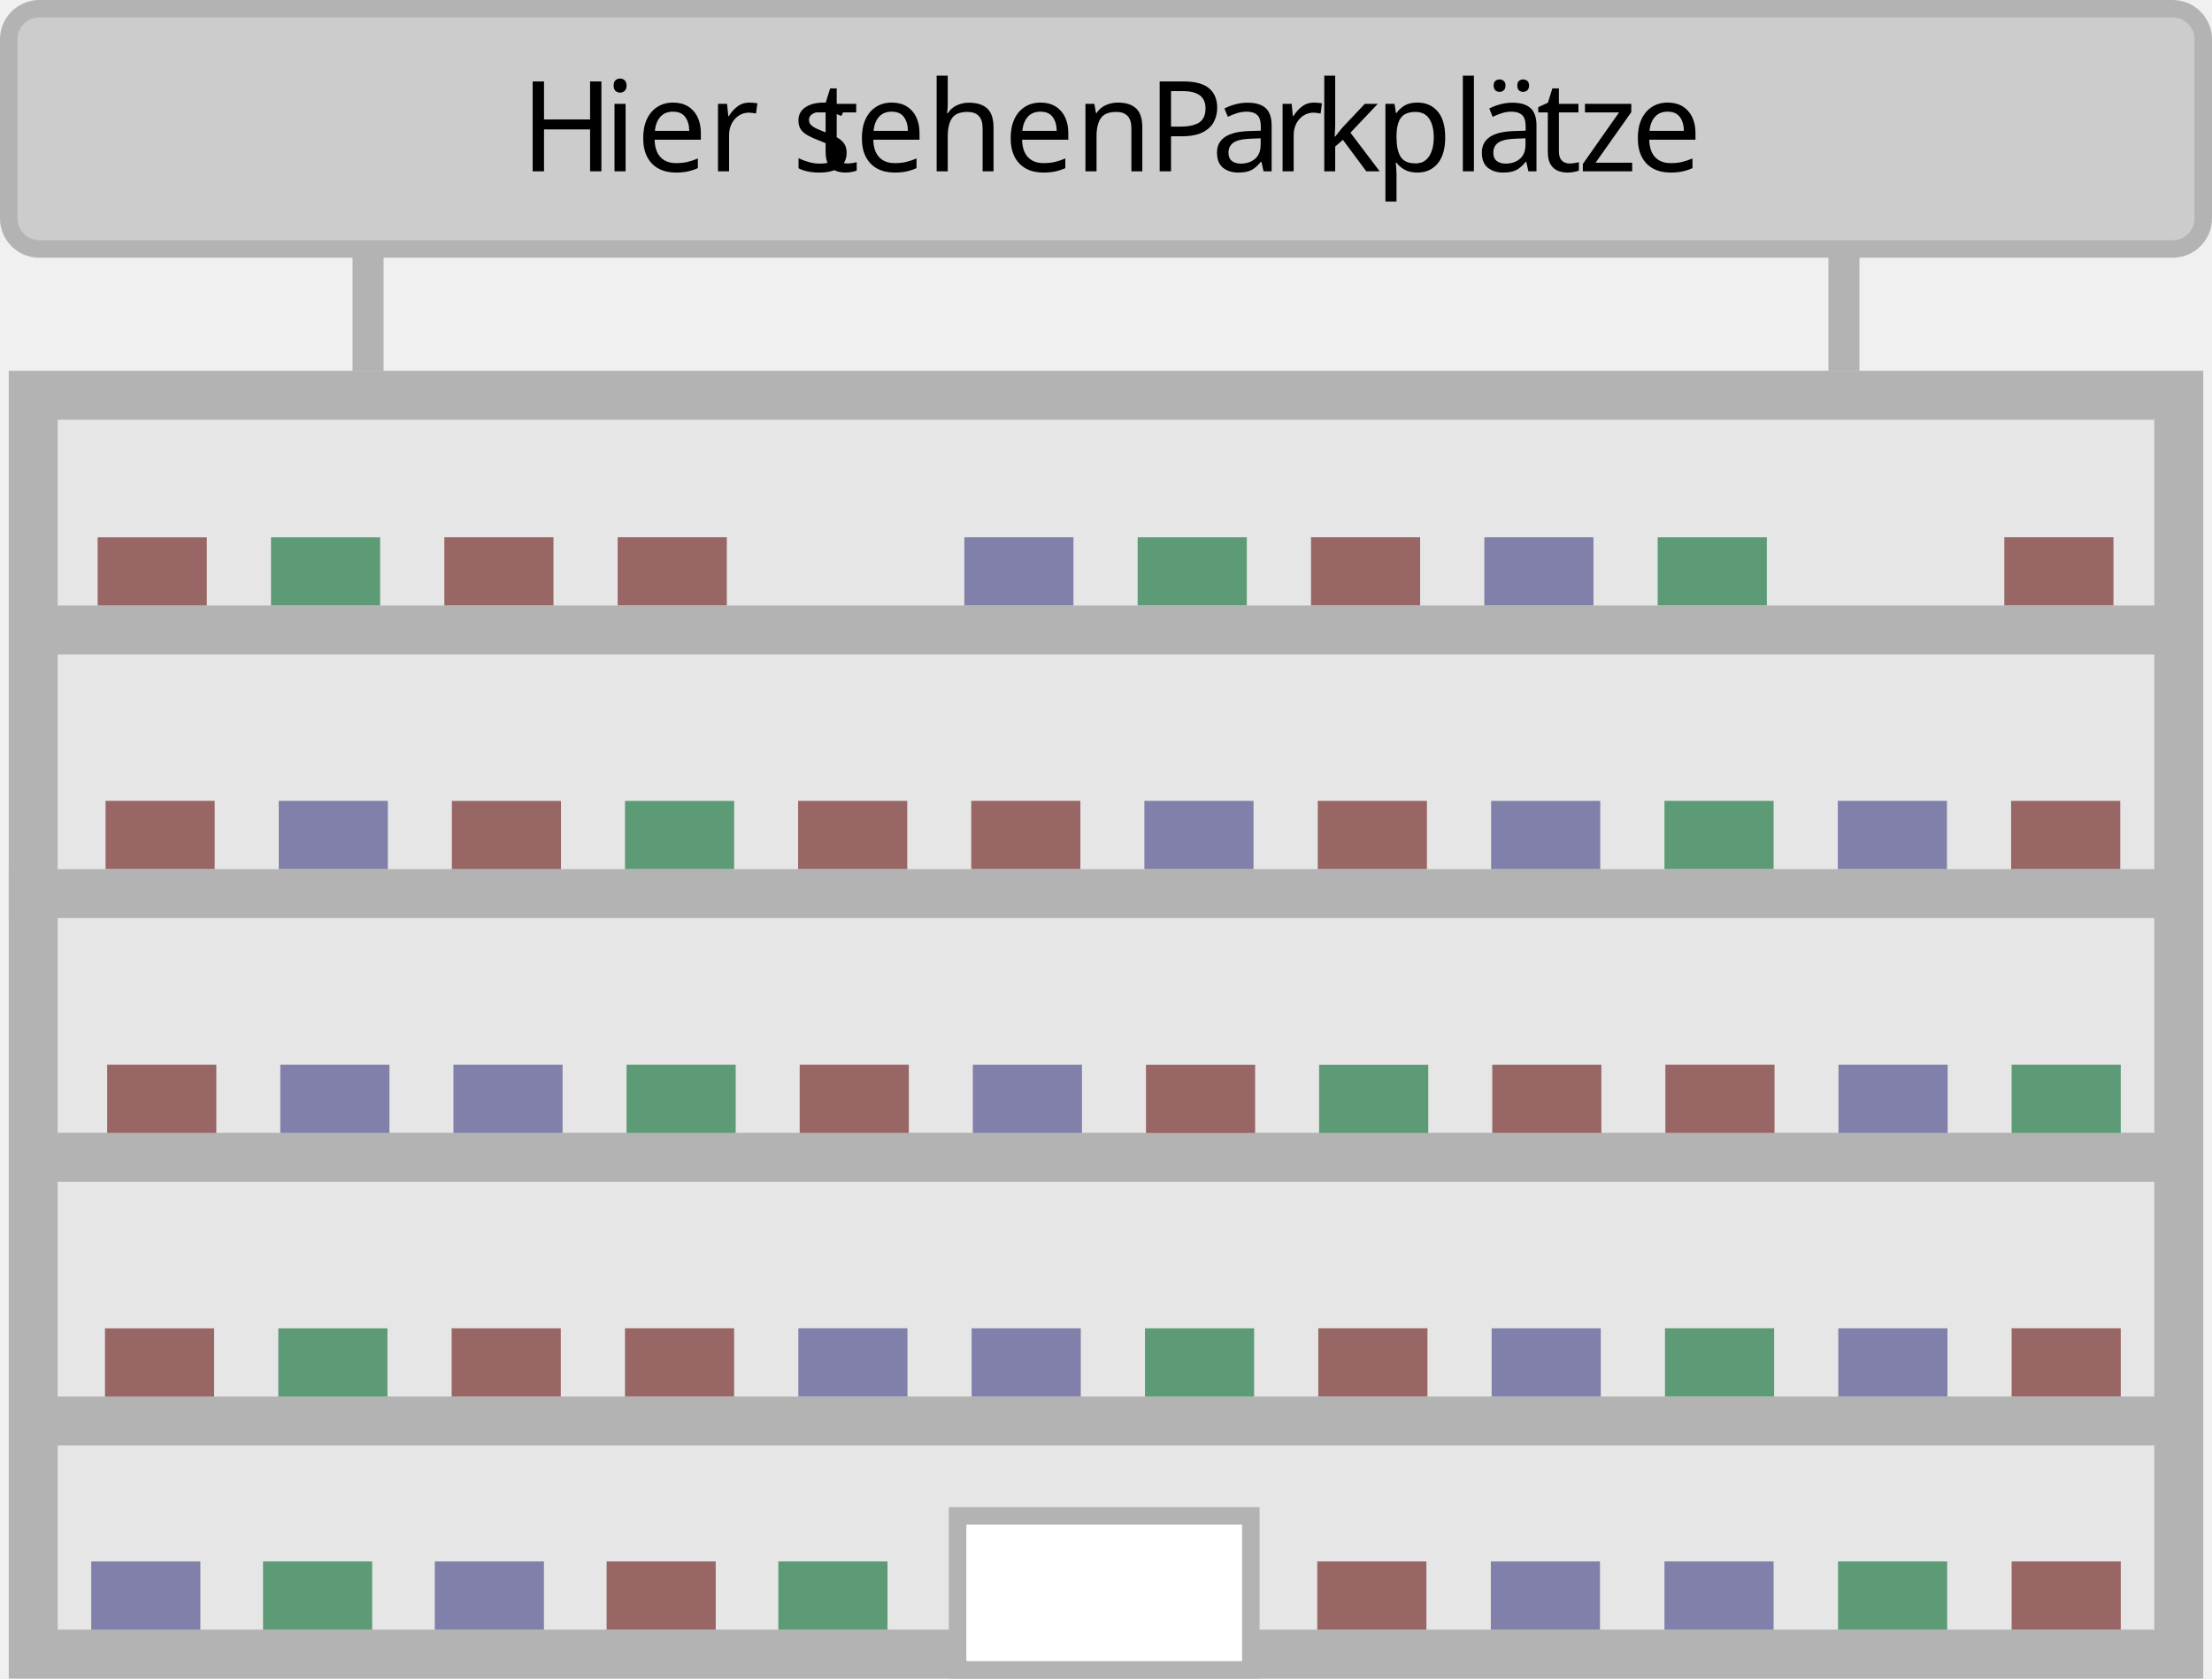
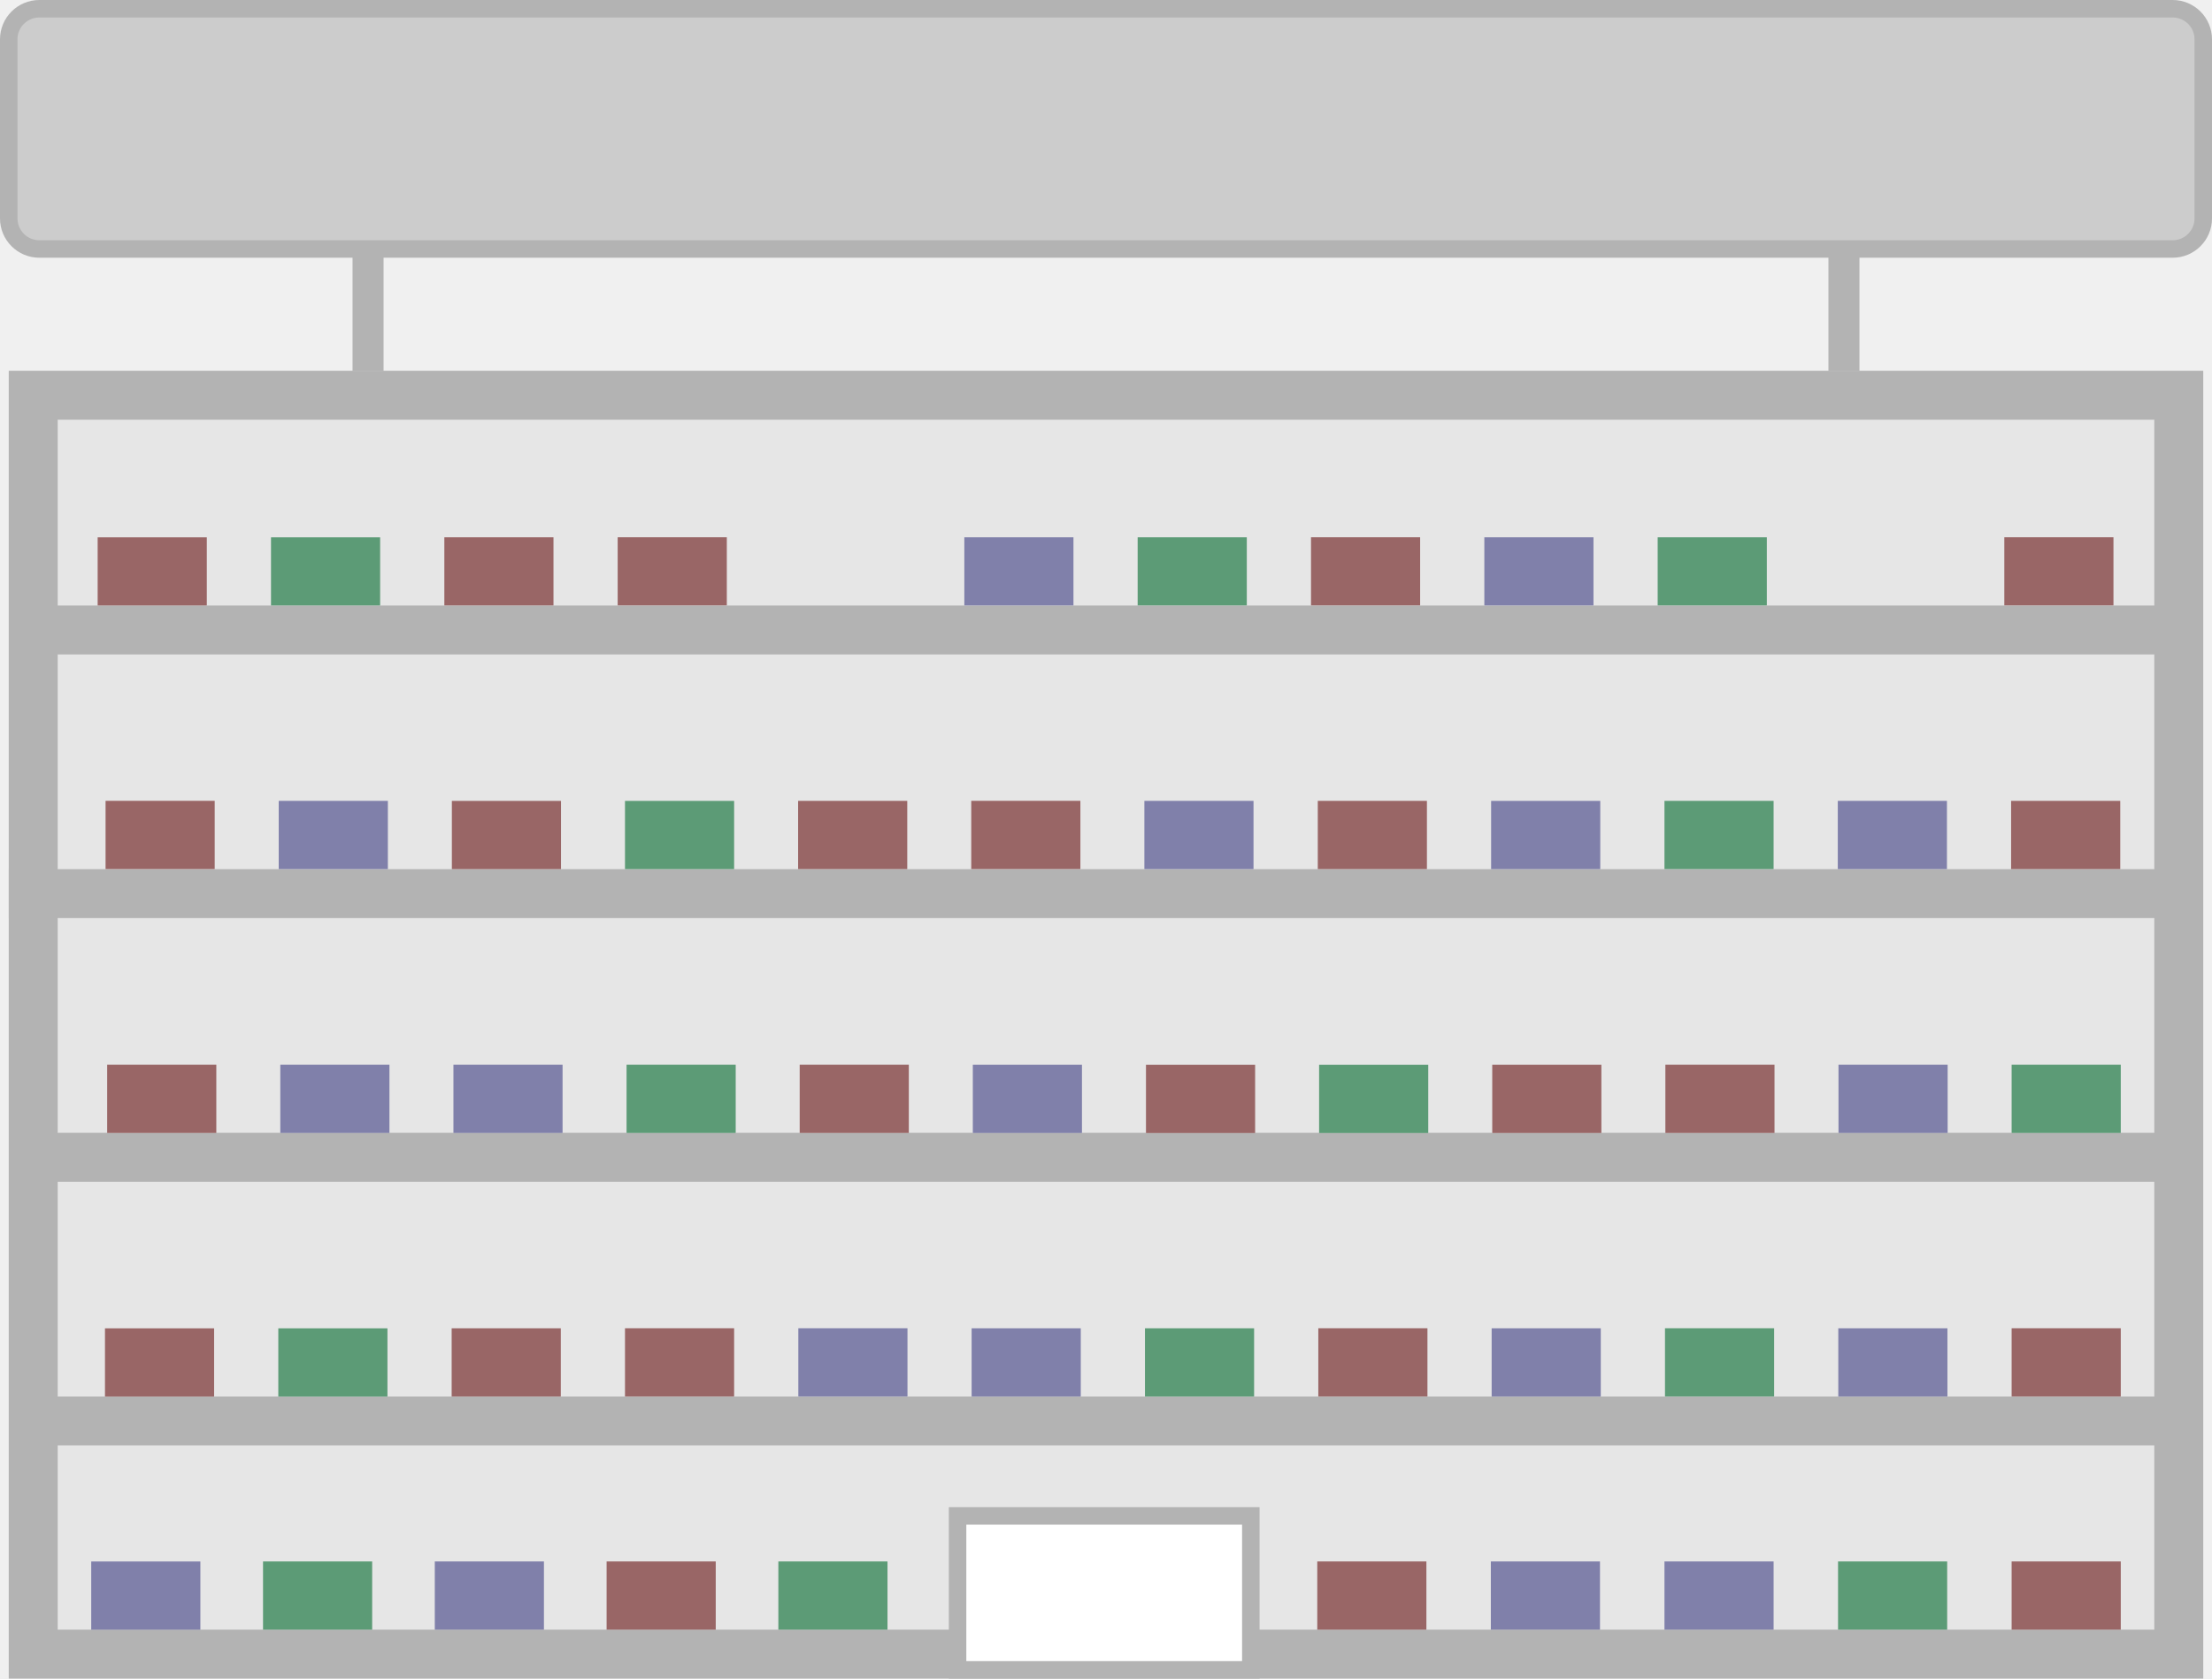
<svg xmlns="http://www.w3.org/2000/svg" viewBox="0 0 632.57 480.13">
  <defs>
    <style>
      .cls-1 {
        fill: none;
        stroke-width: 14px;
      }

      .cls-1, .cls-2 {
        stroke: #b3b3b3;
        stroke-miterlimit: 10;
      }

      .cls-3 {
        fill: #e6e6e6;
      }

      .cls-4 {
        fill: #966;
      }

      .cls-5 {
        font-family: MyriadPro-Regular, 'Myriad Pro';
        font-size: 36px;
      }

      .cls-6 {
        fill: #5c9b76;
      }

      .cls-7 {
        fill: #fff;
      }

      .cls-8 {
        fill: #b3b3b3;
      }

      .cls-2 {
        fill: #ccc;
        stroke-width: 5px;
      }

      .cls-9 {
        letter-spacing: -.03em;
      }

      .cls-10 {
        letter-spacing: 0em;
      }

      .cls-11 {
        fill: #8080aa;
      }

      .cls-12 {
        letter-spacing: 0em;
      }

      .cls-13 {
        letter-spacing: 0em;
      }

      .cls-14 {
        letter-spacing: .02em;
      }

      .cls-15 {
        letter-spacing: 0em;
      }

      .cls-16 {
        letter-spacing: 0em;
      }
    </style>
  </defs>
  <g id="Parkhaus_Body">
    <g>
      <rect class="cls-3" x="9.5" y="113.05" width="613.57" height="360.08" />
      <path class="cls-8" d="M616.07,120.05v346.08H16.5V120.05h599.57M630.07,106.05H2.5v374.08h627.57V106.05h0Z" />
    </g>
    <line class="cls-1" x1="4.6" y1="406.43" x2="629.55" y2="406.43" />
    <line class="cls-1" x1="3.68" y1="331.02" x2="629.81" y2="331.02" />
    <line class="cls-1" x1="2.51" y1="255.6" x2="629.81" y2="255.6" />
    <line class="cls-1" x1="3.46" y1="180.19" x2="629.55" y2="180.19" />
    <g>
      <rect class="cls-7" x="273.83" y="433.6" width="83.86" height="44.03" />
      <path class="cls-8" d="M355.2,436.1v39.03h-78.86v-39.03h78.86M360.2,431.1h-88.86v49.03h88.86v-49.03h0Z" />
    </g>
  </g>
  <g id="Schild">
    <rect class="cls-2" x="2.5" y="2.5" width="627.57" height="68.72" rx="8.75" ry="8.75" />
    <rect class="cls-8" x="522.88" y="71.29" width="8.87" height="34.83" />
    <rect class="cls-8" x="100.82" y="71.29" width="8.87" height="34.83" />
  </g>
  <g id="Autos">
    <rect class="cls-6" x="525.63" y="446.62" width="31.21" height="19.51" />
    <rect class="cls-6" x="222.59" y="446.62" width="31.21" height="19.51" />
    <rect class="cls-6" x="75.22" y="446.62" width="31.21" height="19.51" />
    <rect class="cls-4" x="575.27" y="446.62" width="31.21" height="19.51" />
    <rect class="cls-6" x="79.59" y="379.94" width="31.21" height="19.51" />
    <rect class="cls-4" x="129.16" y="379.93" width="31.21" height="19.51" />
    <rect class="cls-4" x="376.7" y="446.62" width="31.21" height="19.51" />
    <rect class="cls-4" x="173.47" y="446.62" width="31.21" height="19.51" />
    <rect class="cls-4" x="30.02" y="379.94" width="31.21" height="19.51" />
    <rect class="cls-11" x="475.99" y="446.62" width="31.21" height="19.51" />
    <rect class="cls-11" x="426.34" y="446.62" width="31.21" height="19.51" />
    <rect class="cls-6" x="327.43" y="379.93" width="31.21" height="19.51" />
    <rect class="cls-6" x="575.27" y="304.55" width="31.21" height="19.51" />
    <rect class="cls-4" x="377" y="379.92" width="31.21" height="19.51" />
    <rect class="cls-4" x="178.73" y="379.92" width="31.21" height="19.51" />
    <rect class="cls-11" x="277.86" y="379.93" width="31.21" height="19.51" />
    <rect class="cls-11" x="228.3" y="379.92" width="31.21" height="19.51" />
    <rect class="cls-6" x="377.23" y="304.57" width="31.21" height="19.51" />
    <rect class="cls-4" x="426.74" y="304.56" width="31.21" height="19.51" />
    <rect class="cls-4" x="327.72" y="304.57" width="31.21" height="19.51" />
    <rect class="cls-4" x="476.25" y="304.55" width="31.21" height="19.51" />
    <rect class="cls-11" x="525.76" y="304.55" width="31.21" height="19.51" />
    <rect class="cls-11" x="26.09" y="446.63" width="31.21" height="19.51" />
    <rect class="cls-11" x="124.34" y="446.62" width="31.21" height="19.51" />
    <rect class="cls-6" x="476.14" y="379.92" width="31.21" height="19.51" />
    <rect class="cls-4" x="575.27" y="379.92" width="31.21" height="19.51" />
    <rect class="cls-11" x="426.57" y="379.93" width="31.21" height="19.51" />
    <rect class="cls-6" x="77.5" y="153.67" width="31.21" height="19.51" />
    <rect class="cls-4" x="127.07" y="153.66" width="31.21" height="19.51" />
    <rect class="cls-4" x="27.93" y="153.67" width="31.21" height="19.51" />
    <rect class="cls-6" x="325.34" y="153.66" width="31.21" height="19.51" />
    <rect class="cls-4" x="374.91" y="153.65" width="31.21" height="19.51" />
    <rect class="cls-4" x="176.64" y="153.65" width="31.21" height="19.51" />
    <rect class="cls-11" x="275.77" y="153.66" width="31.21" height="19.51" />
    <rect class="cls-6" x="474.05" y="153.66" width="31.21" height="19.51" />
    <rect class="cls-4" x="573.18" y="153.65" width="31.21" height="19.51" />
    <rect class="cls-11" x="424.48" y="153.66" width="31.21" height="19.51" />
    <rect class="cls-6" x="179.18" y="304.55" width="31.21" height="19.51" />
    <rect class="cls-4" x="228.69" y="304.55" width="31.21" height="19.51" />
    <rect class="cls-4" x="30.65" y="304.55" width="31.21" height="19.51" />
    <rect class="cls-11" x="129.67" y="304.55" width="31.21" height="19.51" />
    <rect class="cls-11" x="80.16" y="304.55" width="31.21" height="19.51" />
    <rect class="cls-11" x="278.2" y="304.56" width="31.21" height="19.51" />
    <rect class="cls-6" x="178.73" y="229.08" width="31.21" height="19.51" />
    <rect class="cls-4" x="228.24" y="229.07" width="31.21" height="19.51" />
    <rect class="cls-4" x="129.22" y="229.08" width="31.21" height="19.51" />
    <rect class="cls-4" x="277.75" y="229.06" width="31.21" height="19.51" />
    <rect class="cls-11" x="327.26" y="229.07" width="31.21" height="19.51" />
    <rect class="cls-4" x="30.19" y="229.06" width="31.21" height="19.51" />
    <rect class="cls-11" x="79.71" y="229.07" width="31.21" height="19.51" />
    <rect class="cls-11" x="525.7" y="379.93" width="31.21" height="19.51" />
    <rect class="cls-4" x="376.85" y="229.07" width="31.21" height="19.51" />
    <rect class="cls-6" x="475.99" y="229.07" width="31.21" height="19.51" />
    <rect class="cls-4" x="575.12" y="229.07" width="31.21" height="19.51" />
    <rect class="cls-11" x="426.42" y="229.08" width="31.21" height="19.51" />
    <rect class="cls-11" x="525.56" y="229.07" width="31.21" height="19.51" />
  </g>
-   <g id="Text">
-     <text class="cls-5" transform="translate(148.84 49)">
-       <tspan class="cls-16" x="0" y="0">H</tspan>
-       <tspan x="23.83" y="0">ier s</tspan>
-       <tspan class="cls-10" x="83.95" y="0">t</tspan>
-       <tspan x="95.65" y="0">ehen </tspan>
-       <tspan class="cls-9" x="179.31" y="0">P</tspan>
-       <tspan x="197.53" y="0">a</tspan>
-       <tspan class="cls-15" x="214.88" y="0">r</tspan>
-       <tspan class="cls-14" x="226.8" y="0">k</tspan>
-       <tspan x="244.29" y="0">pl</tspan>
-       <tspan class="cls-12" x="273.27" y="0">ä</tspan>
-       <tspan x="290.48" y="0">t</tspan>
-       <tspan class="cls-13" x="302.4" y="0">z</tspan>
-       <tspan x="317.55" y="0">e</tspan>
-     </text>
-   </g>
+   <text id="Text" x="500" y="160" font-size="32" text-anchor="middle" fill="#000000" font-family="Arial, sans-serif">
+ </text>
</svg>
